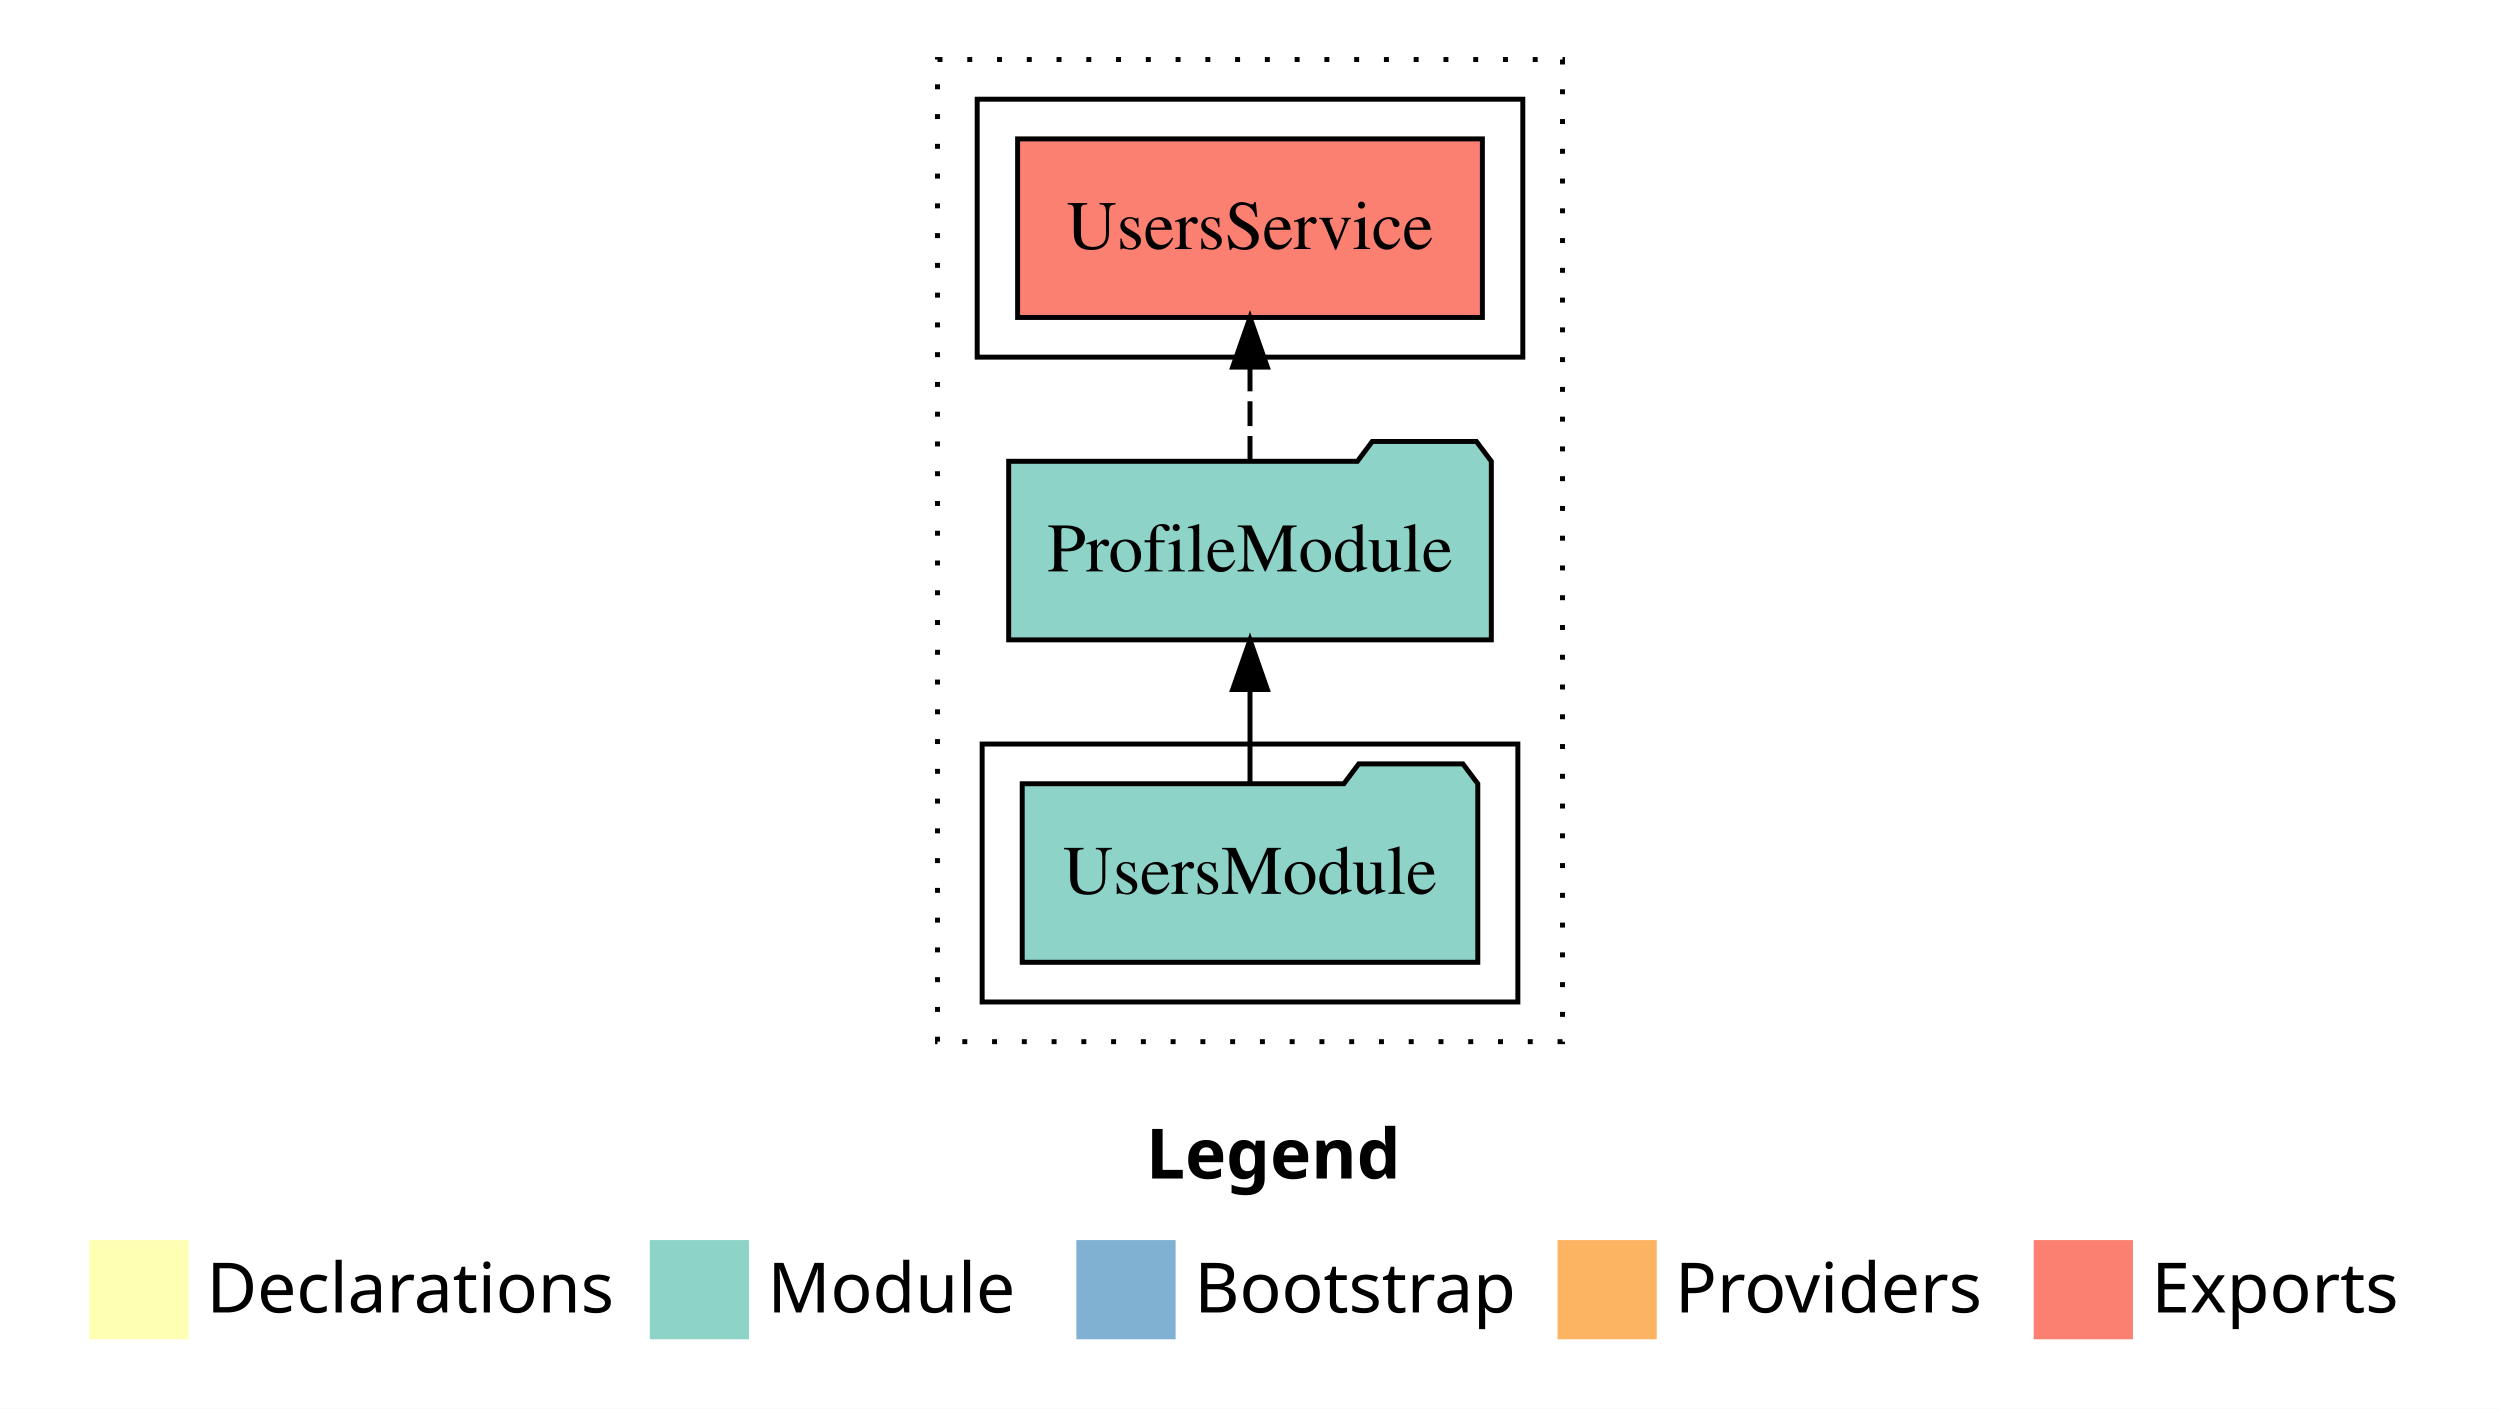
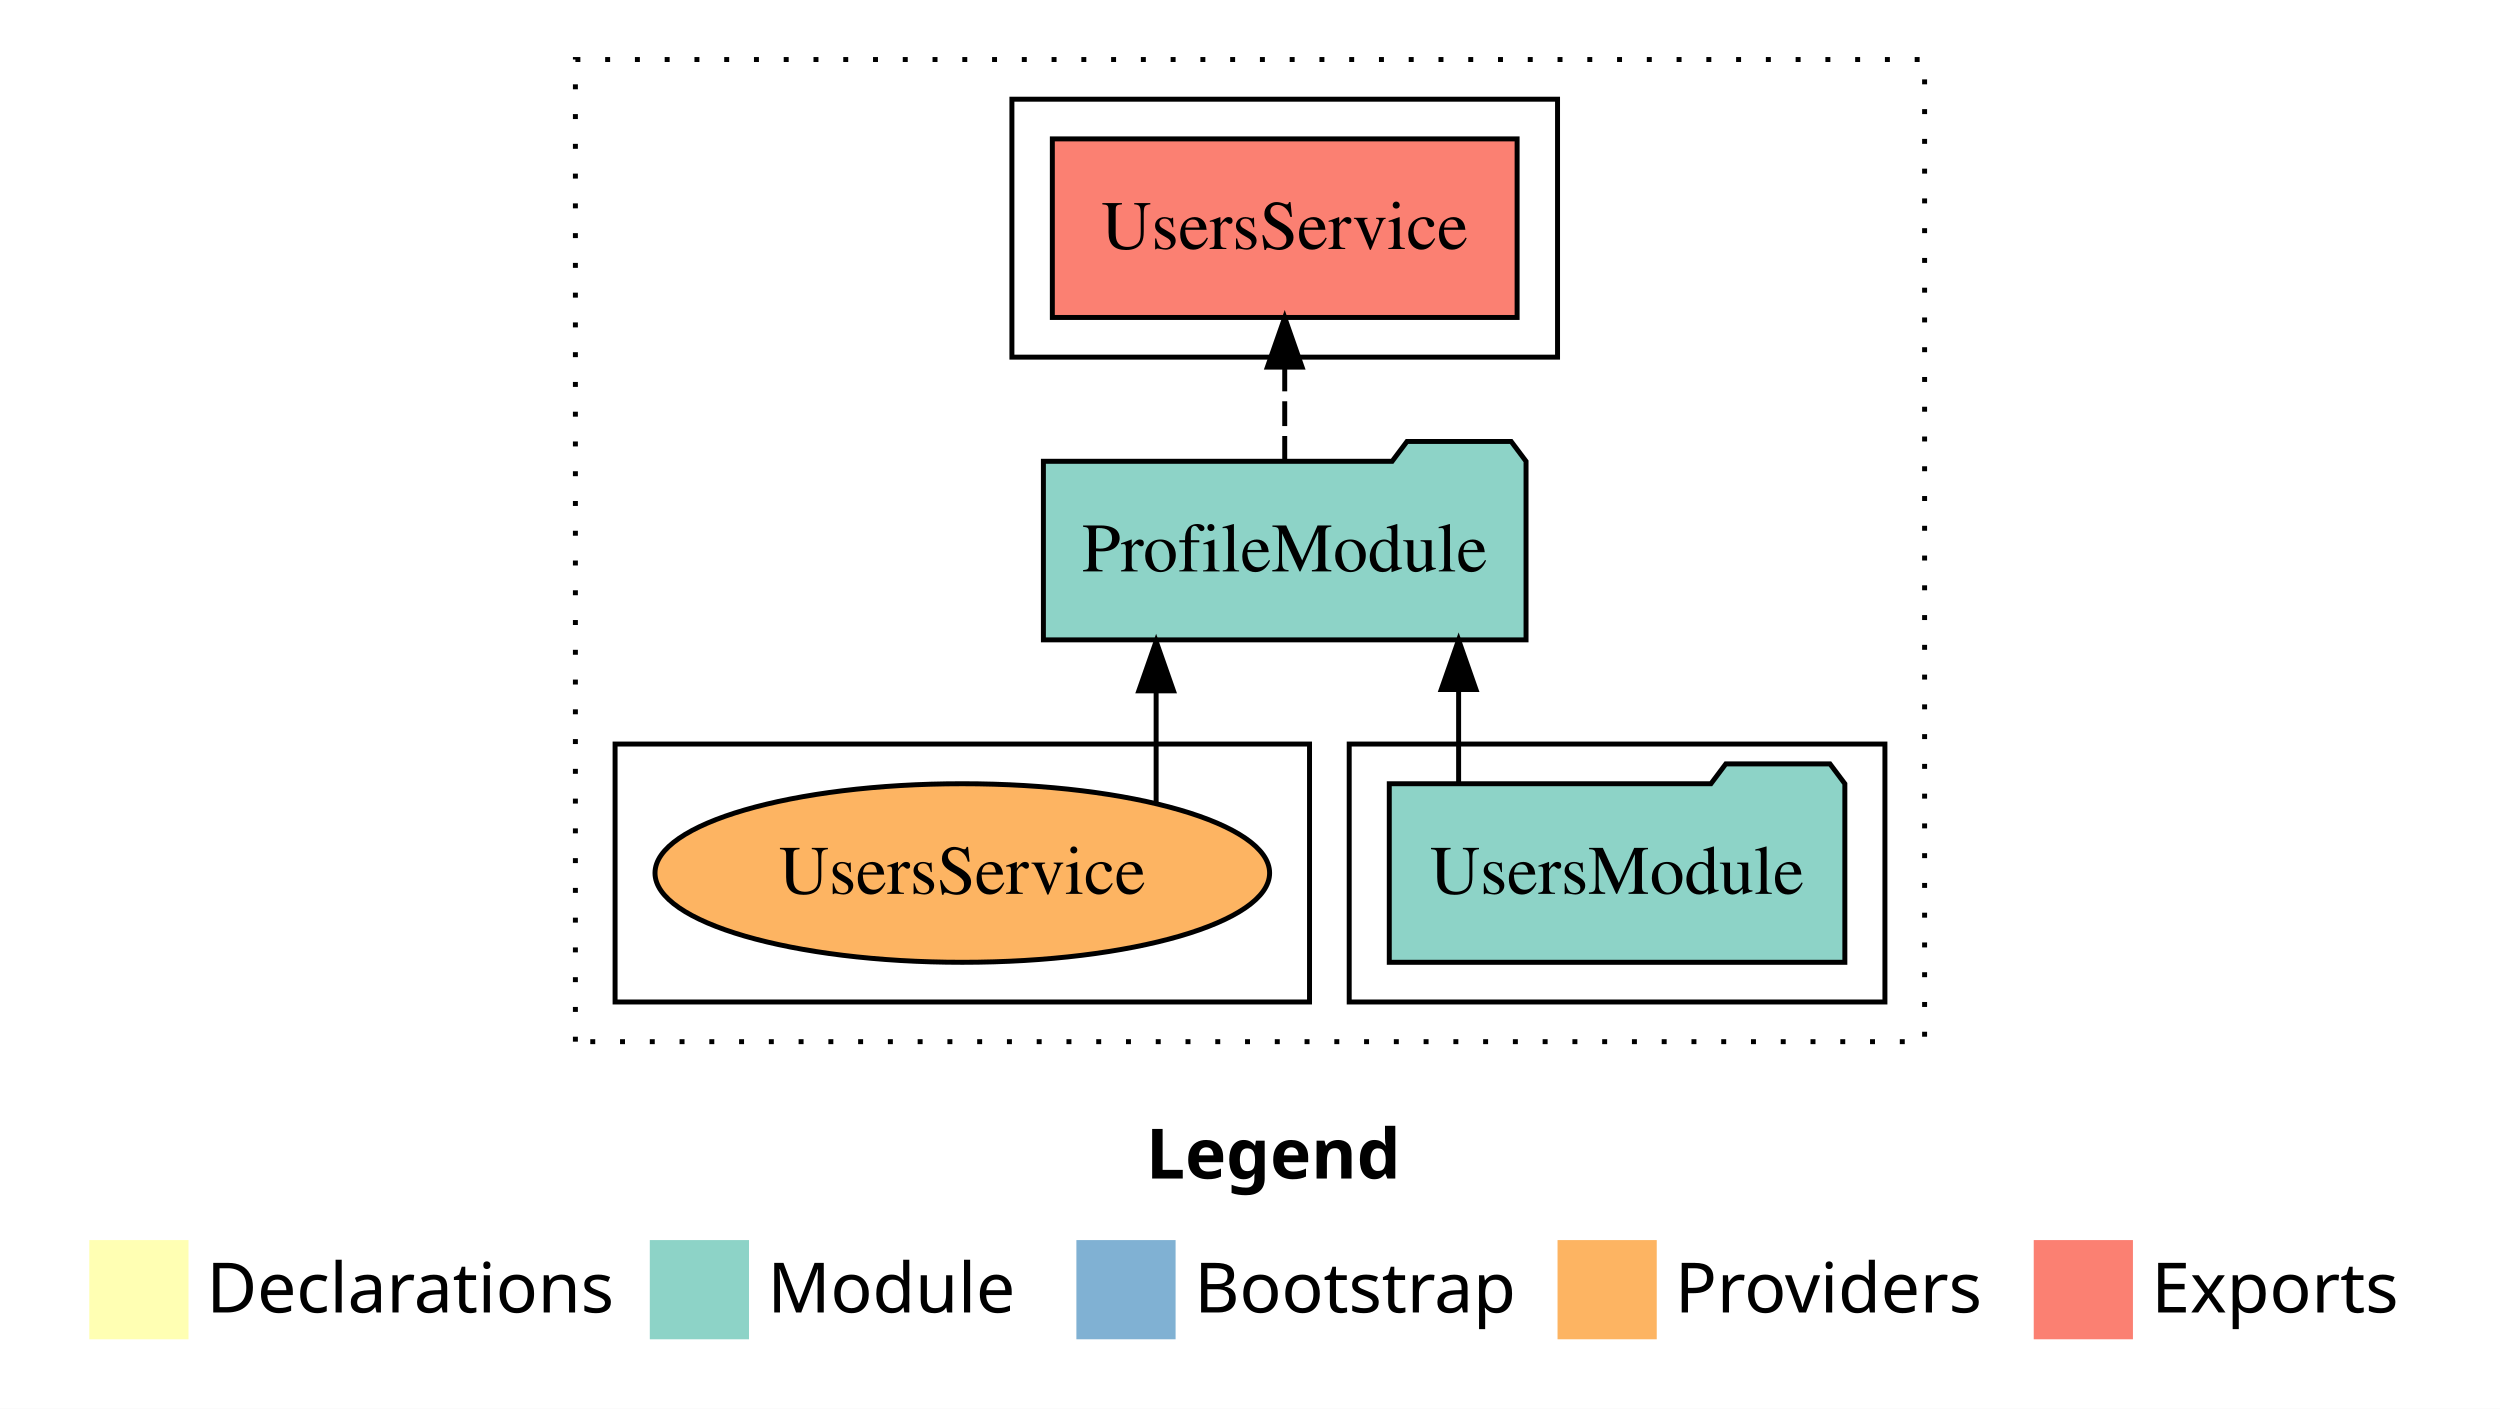
<svg xmlns="http://www.w3.org/2000/svg" width="504pt" height="284pt" viewBox="0.00 0.00 504.00 284.00">
  <g id="graph0" class="graph" transform="scale(1 1) rotate(0) translate(4 280)">
    <polygon fill="#ffffff" stroke="transparent" points="-4,4 -4,-280 500,-280 500,4 -4,4" />
    <text text-anchor="start" x="227.009" y="-42.4" font-family="sans-serif" font-weight="bold" font-size="14.00" fill="#000000">Legend</text>
    <polygon fill="#ffffb3" stroke="transparent" points="14,-10 14,-30 34,-30 34,-10 14,-10" />
    <text text-anchor="start" x="37.629" y="-15.4" font-family="sans-serif" font-size="14.00" fill="#000000">  Declarations</text>
    <polygon fill="#8dd3c7" stroke="transparent" points="127,-10 127,-30 147,-30 147,-10 127,-10" />
    <text text-anchor="start" x="150.725" y="-15.4" font-family="sans-serif" font-size="14.00" fill="#000000">  Module</text>
    <polygon fill="#80b1d3" stroke="transparent" points="213,-10 213,-30 233,-30 233,-10 213,-10" />
    <text text-anchor="start" x="236.781" y="-15.4" font-family="sans-serif" font-size="14.00" fill="#000000">  Bootstrap</text>
    <polygon fill="#fdb462" stroke="transparent" points="310,-10 310,-30 330,-30 330,-10 310,-10" />
    <text text-anchor="start" x="333.673" y="-15.4" font-family="sans-serif" font-size="14.00" fill="#000000">  Providers</text>
    <polygon fill="#fb8072" stroke="transparent" points="406,-10 406,-30 426,-30 426,-10 406,-10" />
    <text text-anchor="start" x="429.726" y="-15.4" font-family="sans-serif" font-size="14.00" fill="#000000">  Exports</text>
    <g id="clust1" class="cluster">
-       <polygon fill="none" stroke="#000000" stroke-dasharray="1,5" points="185,-70 185,-268 311,-268 311,-70 185,-70" />
+       <polygon fill="none" stroke="#000000" stroke-dasharray="1,5" points="112,-70 112,-268 384,-268 384,-70 112,-70" />
    </g>
    <g id="clust3" class="cluster">
-       <polygon fill="none" stroke="#000000" points="194,-78 194,-130 302,-130 302,-78 194,-78" />
+       <polygon fill="none" stroke="#000000" points="268,-78 268,-130 376,-130 376,-78 268,-78" />
    </g>
    <g id="clust4" class="cluster">
-       <polygon fill="none" stroke="#000000" points="193,-208 193,-260 303,-260 303,-208 193,-208" />
+       <polygon fill="none" stroke="#000000" points="200,-208 200,-260 310,-260 310,-208 200,-208" />
+     </g>
+     <g id="clust6" class="cluster">
+       <polygon fill="none" stroke="#000000" points="120,-78 120,-130 260,-130 260,-78 120,-78" />
    </g>
    <g id="node1" class="node">
-       <polygon fill="#8dd3c7" stroke="#000000" points="293.922,-122 290.922,-126 269.922,-126 266.922,-122 202.078,-122 202.078,-86 293.922,-86 293.922,-122" />
-       <text text-anchor="middle" x="248" y="-99.8" font-family="Times,serif" font-size="14.00" fill="#000000">UsersModule</text>
+       <polygon fill="#8dd3c7" stroke="#000000" points="367.922,-122 364.922,-126 343.922,-126 340.922,-122 276.078,-122 276.078,-86 367.922,-86 367.922,-122" />
+       <text text-anchor="middle" x="322" y="-99.8" font-family="Times,serif" font-size="14.00" fill="#000000">UsersModule</text>
    </g>
    <g id="node2" class="node">
-       <polygon fill="#8dd3c7" stroke="#000000" points="296.65,-187 293.65,-191 272.65,-191 269.65,-187 199.35,-187 199.35,-151 296.65,-151 296.65,-187" />
-       <text text-anchor="middle" x="248" y="-164.8" font-family="Times,serif" font-size="14.00" fill="#000000">ProfileModule</text>
+       <polygon fill="#8dd3c7" stroke="#000000" points="303.65,-187 300.65,-191 279.65,-191 276.65,-187 206.35,-187 206.35,-151 303.65,-151 303.65,-187" />
+       <text text-anchor="middle" x="255" y="-164.8" font-family="Times,serif" font-size="14.00" fill="#000000">ProfileModule</text>
    </g>
    <g id="edge1" class="edge">
-       <path fill="none" stroke="#000000" d="M248,-122.106C248,-122.106 248,-140.991 248,-140.991" />
-       <polygon fill="#000000" stroke="#000000" points="244.5,-140.991 248,-150.991 251.5,-140.991 244.5,-140.991" />
+       <path fill="none" stroke="#000000" d="M290.057,-122.106C290.057,-122.106 290.057,-140.991 290.057,-140.991" />
+       <polygon fill="#000000" stroke="#000000" points="286.557,-140.991 290.057,-150.991 293.557,-140.991 286.557,-140.991" />
    </g>
    <g id="node3" class="node">
-       <polygon fill="#fb8072" stroke="#000000" points="294.849,-252 201.151,-252 201.151,-216 294.849,-216 294.849,-252" />
-       <text text-anchor="middle" x="248" y="-229.8" font-family="Times,serif" font-size="14.00" fill="#000000">UsersService </text>
+       <polygon fill="#fb8072" stroke="#000000" points="301.849,-252 208.151,-252 208.151,-216 301.849,-216 301.849,-252" />
+       <text text-anchor="middle" x="255" y="-229.8" font-family="Times,serif" font-size="14.00" fill="#000000">UsersService </text>
    </g>
    <g id="edge2" class="edge">
-       <path fill="none" stroke="#000000" stroke-dasharray="5,2" d="M248,-187.106C248,-187.106 248,-205.991 248,-205.991" />
-       <polygon fill="#000000" stroke="#000000" points="244.5,-205.991 248,-215.991 251.5,-205.991 244.5,-205.991" />
+       <path fill="none" stroke="#000000" stroke-dasharray="5,2" d="M255,-187.106C255,-187.106 255,-205.991 255,-205.991" />
+       <polygon fill="#000000" stroke="#000000" points="251.5,-205.991 255,-215.991 258.5,-205.991 251.5,-205.991" />
+     </g>
+     <g id="node4" class="node">
+       <ellipse fill="#fdb462" stroke="#000000" cx="190" cy="-104" rx="61.952" ry="18" />
+       <text text-anchor="middle" x="190" y="-99.8" font-family="Times,serif" font-size="14.00" fill="#000000">UsersService</text>
+     </g>
+     <g id="edge3" class="edge">
+       <path fill="none" stroke="#000000" d="M229.076,-118.104C229.076,-118.104 229.076,-140.721 229.076,-140.721" />
+       <polygon fill="#000000" stroke="#000000" points="225.576,-140.721 229.076,-150.721 232.576,-140.721 225.576,-140.721" />
    </g>
  </g>
</svg>
